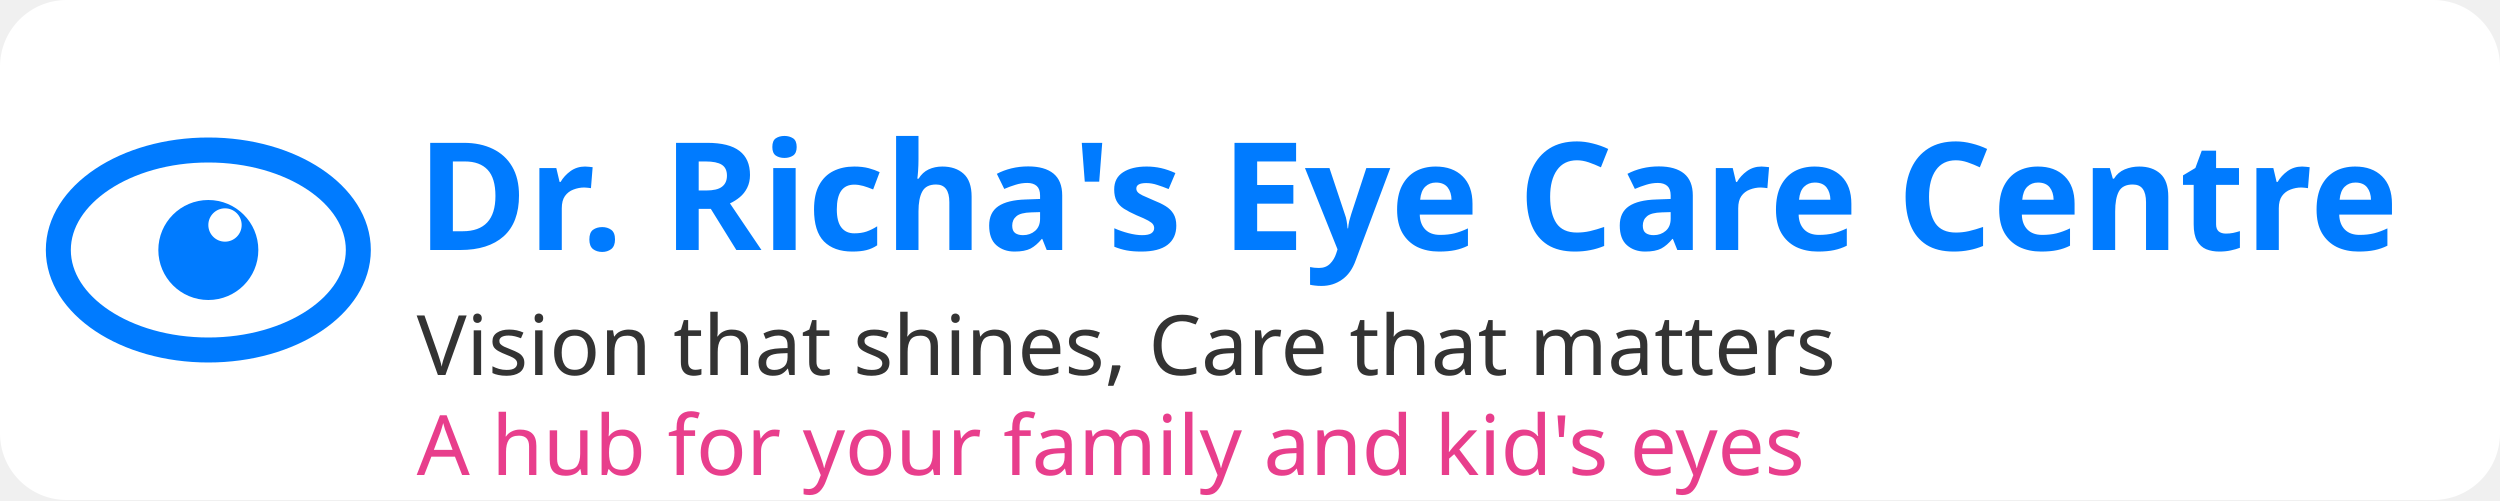
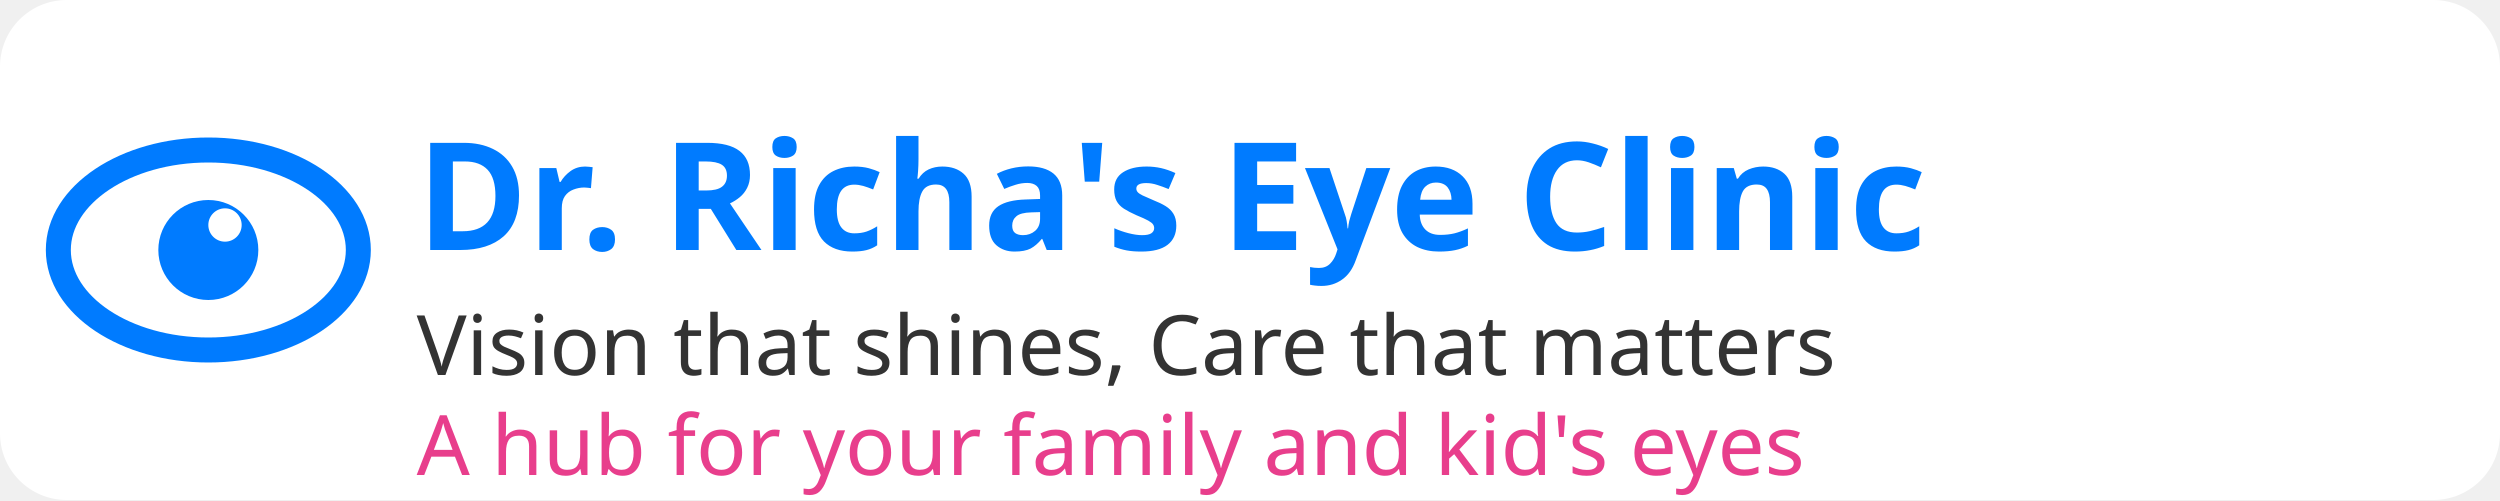
<svg xmlns="http://www.w3.org/2000/svg" viewBox="0 0 300 60" width="300" height="60">
  <defs>
    <filter id="glow" x="-20%" y="-20%" width="140%" height="140%">
      <feGaussianBlur stdDeviation="2" result="blur" />
      <feComposite in="SourceGraphic" in2="blur" operator="over" />
    </filter>
  </defs>
  <rect width="300" height="60" rx="8" fill="#ffffff" />
  <g id="eye">
    <ellipse id="eyeOutline" cx="25" cy="30" rx="18" ry="12" fill="#ffffff" stroke="#007bff" stroke-width="3" />
    <circle id="pupil" cx="25" cy="30" r="6" fill="#007bff" />
    <circle id="reflectionDot" cx="27" cy="27" r="2" fill="#ffffff" />
    <path id="topEyelid" d="M7,30 Q25,18 43,30" fill="#ffffff" stroke="#007bff" stroke-width="2" style="display:none;" />
    <path id="bottomEyelid" d="M7,30 Q25,42 43,30" fill="#ffffff" stroke="#007bff" stroke-width="2" style="display:none;" />
  </g>
  <g id="text-group">
-     <text x="50" y="30" font-family="Montserrat, sans-serif" font-size="18" font-weight="700" fill="#007bff">Dr. Richa's Eye Care Centre</text>
+     <text x="50" y="30" font-family="Montserrat, sans-serif" font-size="18" font-weight="700" fill="#007bff">Dr. Richa's Eye Clinic</text>
    <text x="50" y="45" font-family="Montserrat, sans-serif" font-size="10" font-weight="500" fill="#333333">Vision that shines, Care that matters</text>
    <text x="50" y="57" font-family="Montserrat, sans-serif" font-size="10" font-weight="500" fill="#e83e8c">A hub for your family and kid's eyes</text>
  </g>
</svg>
